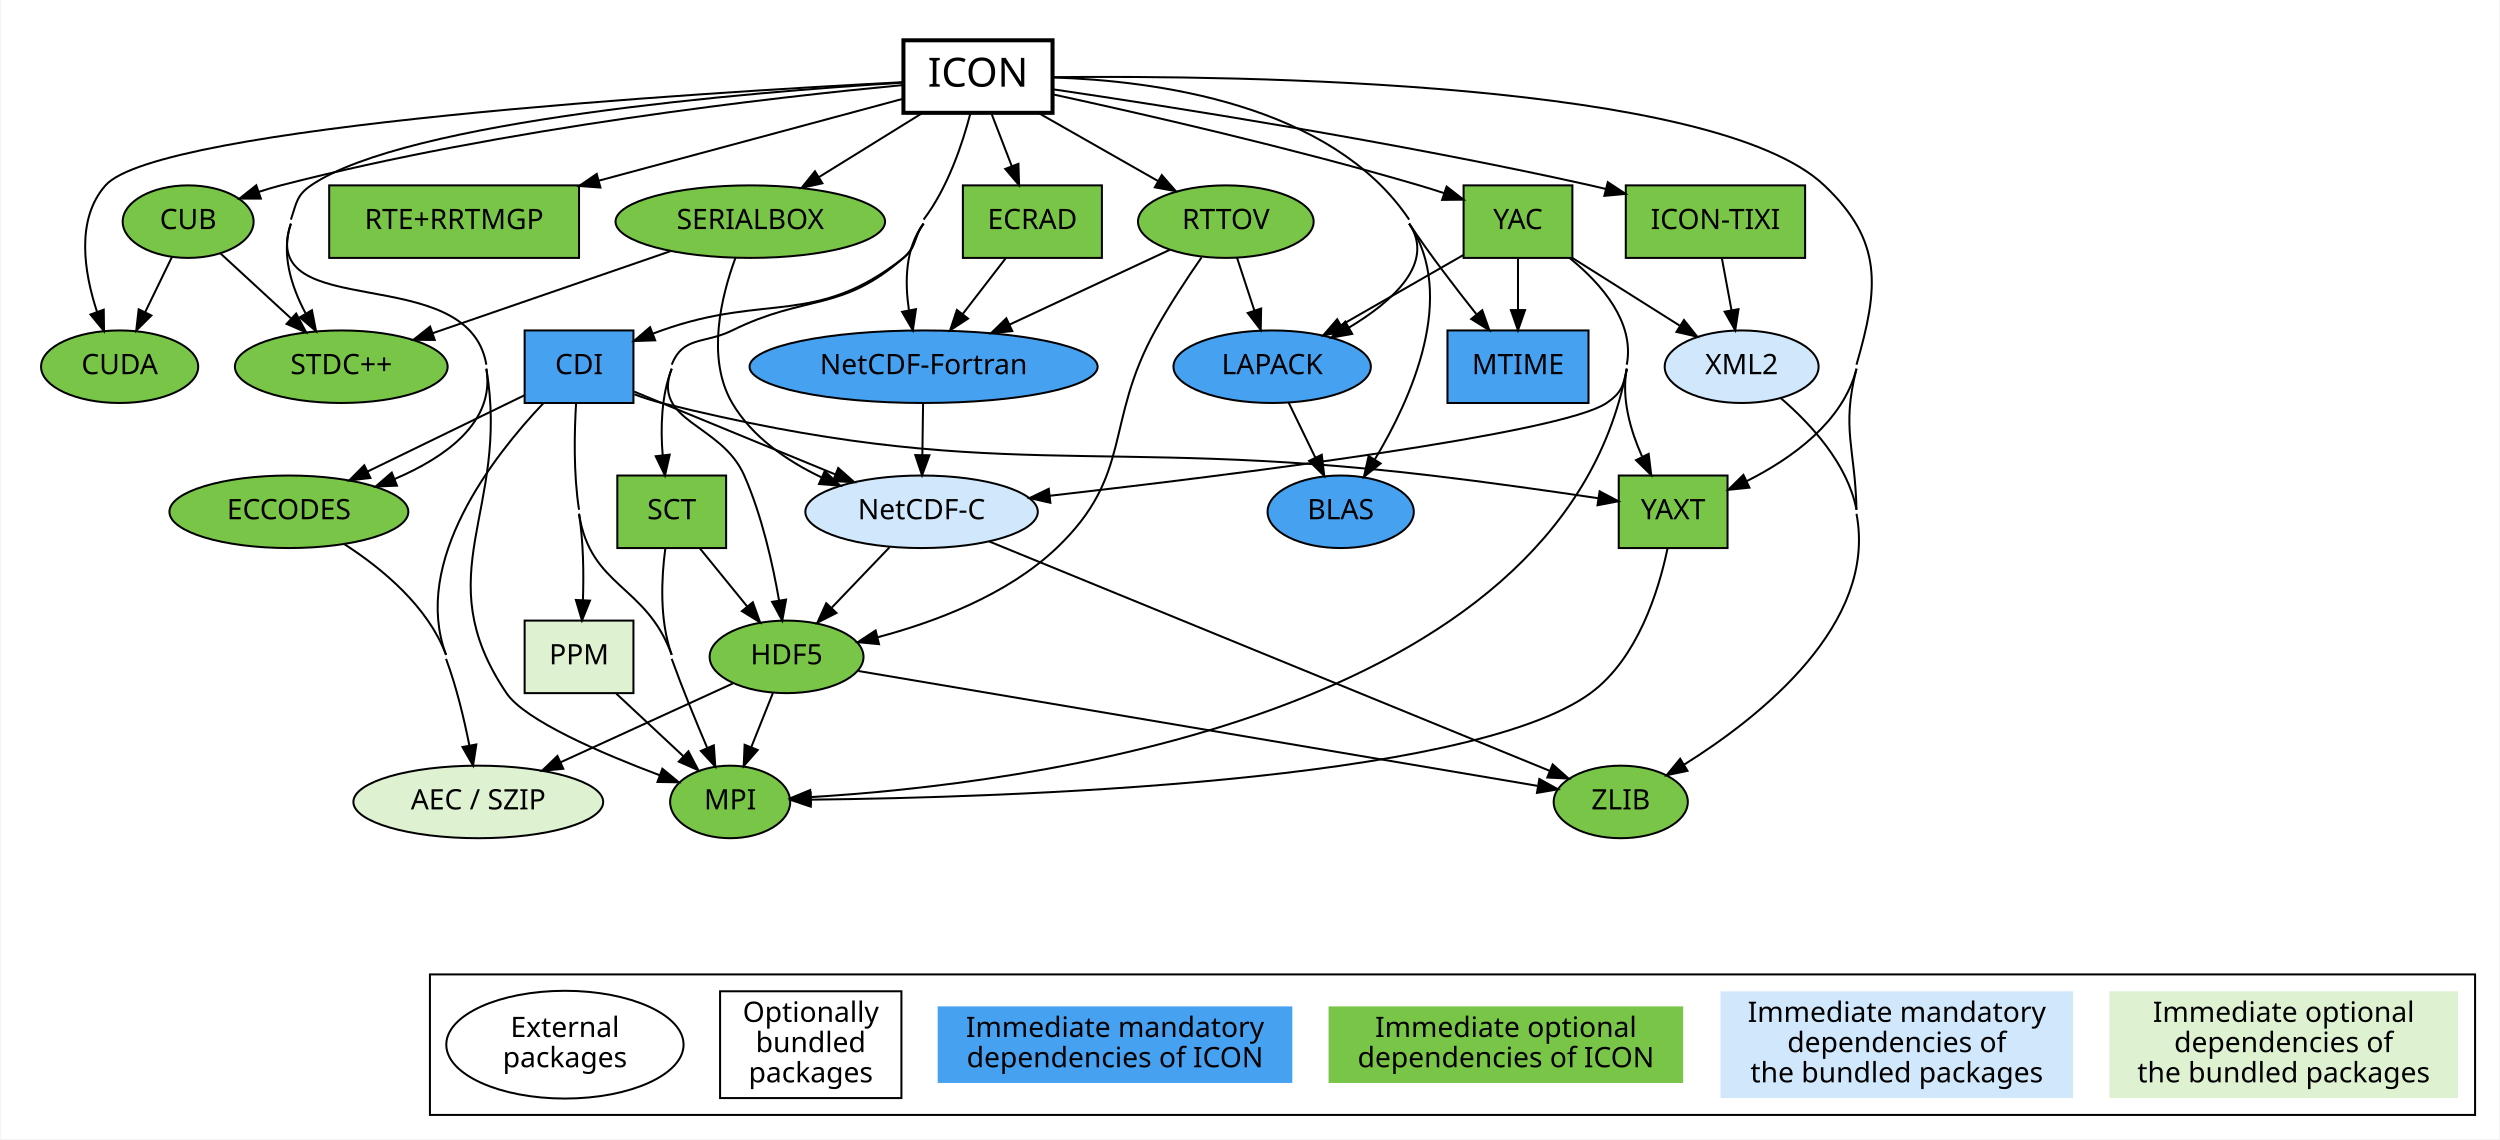
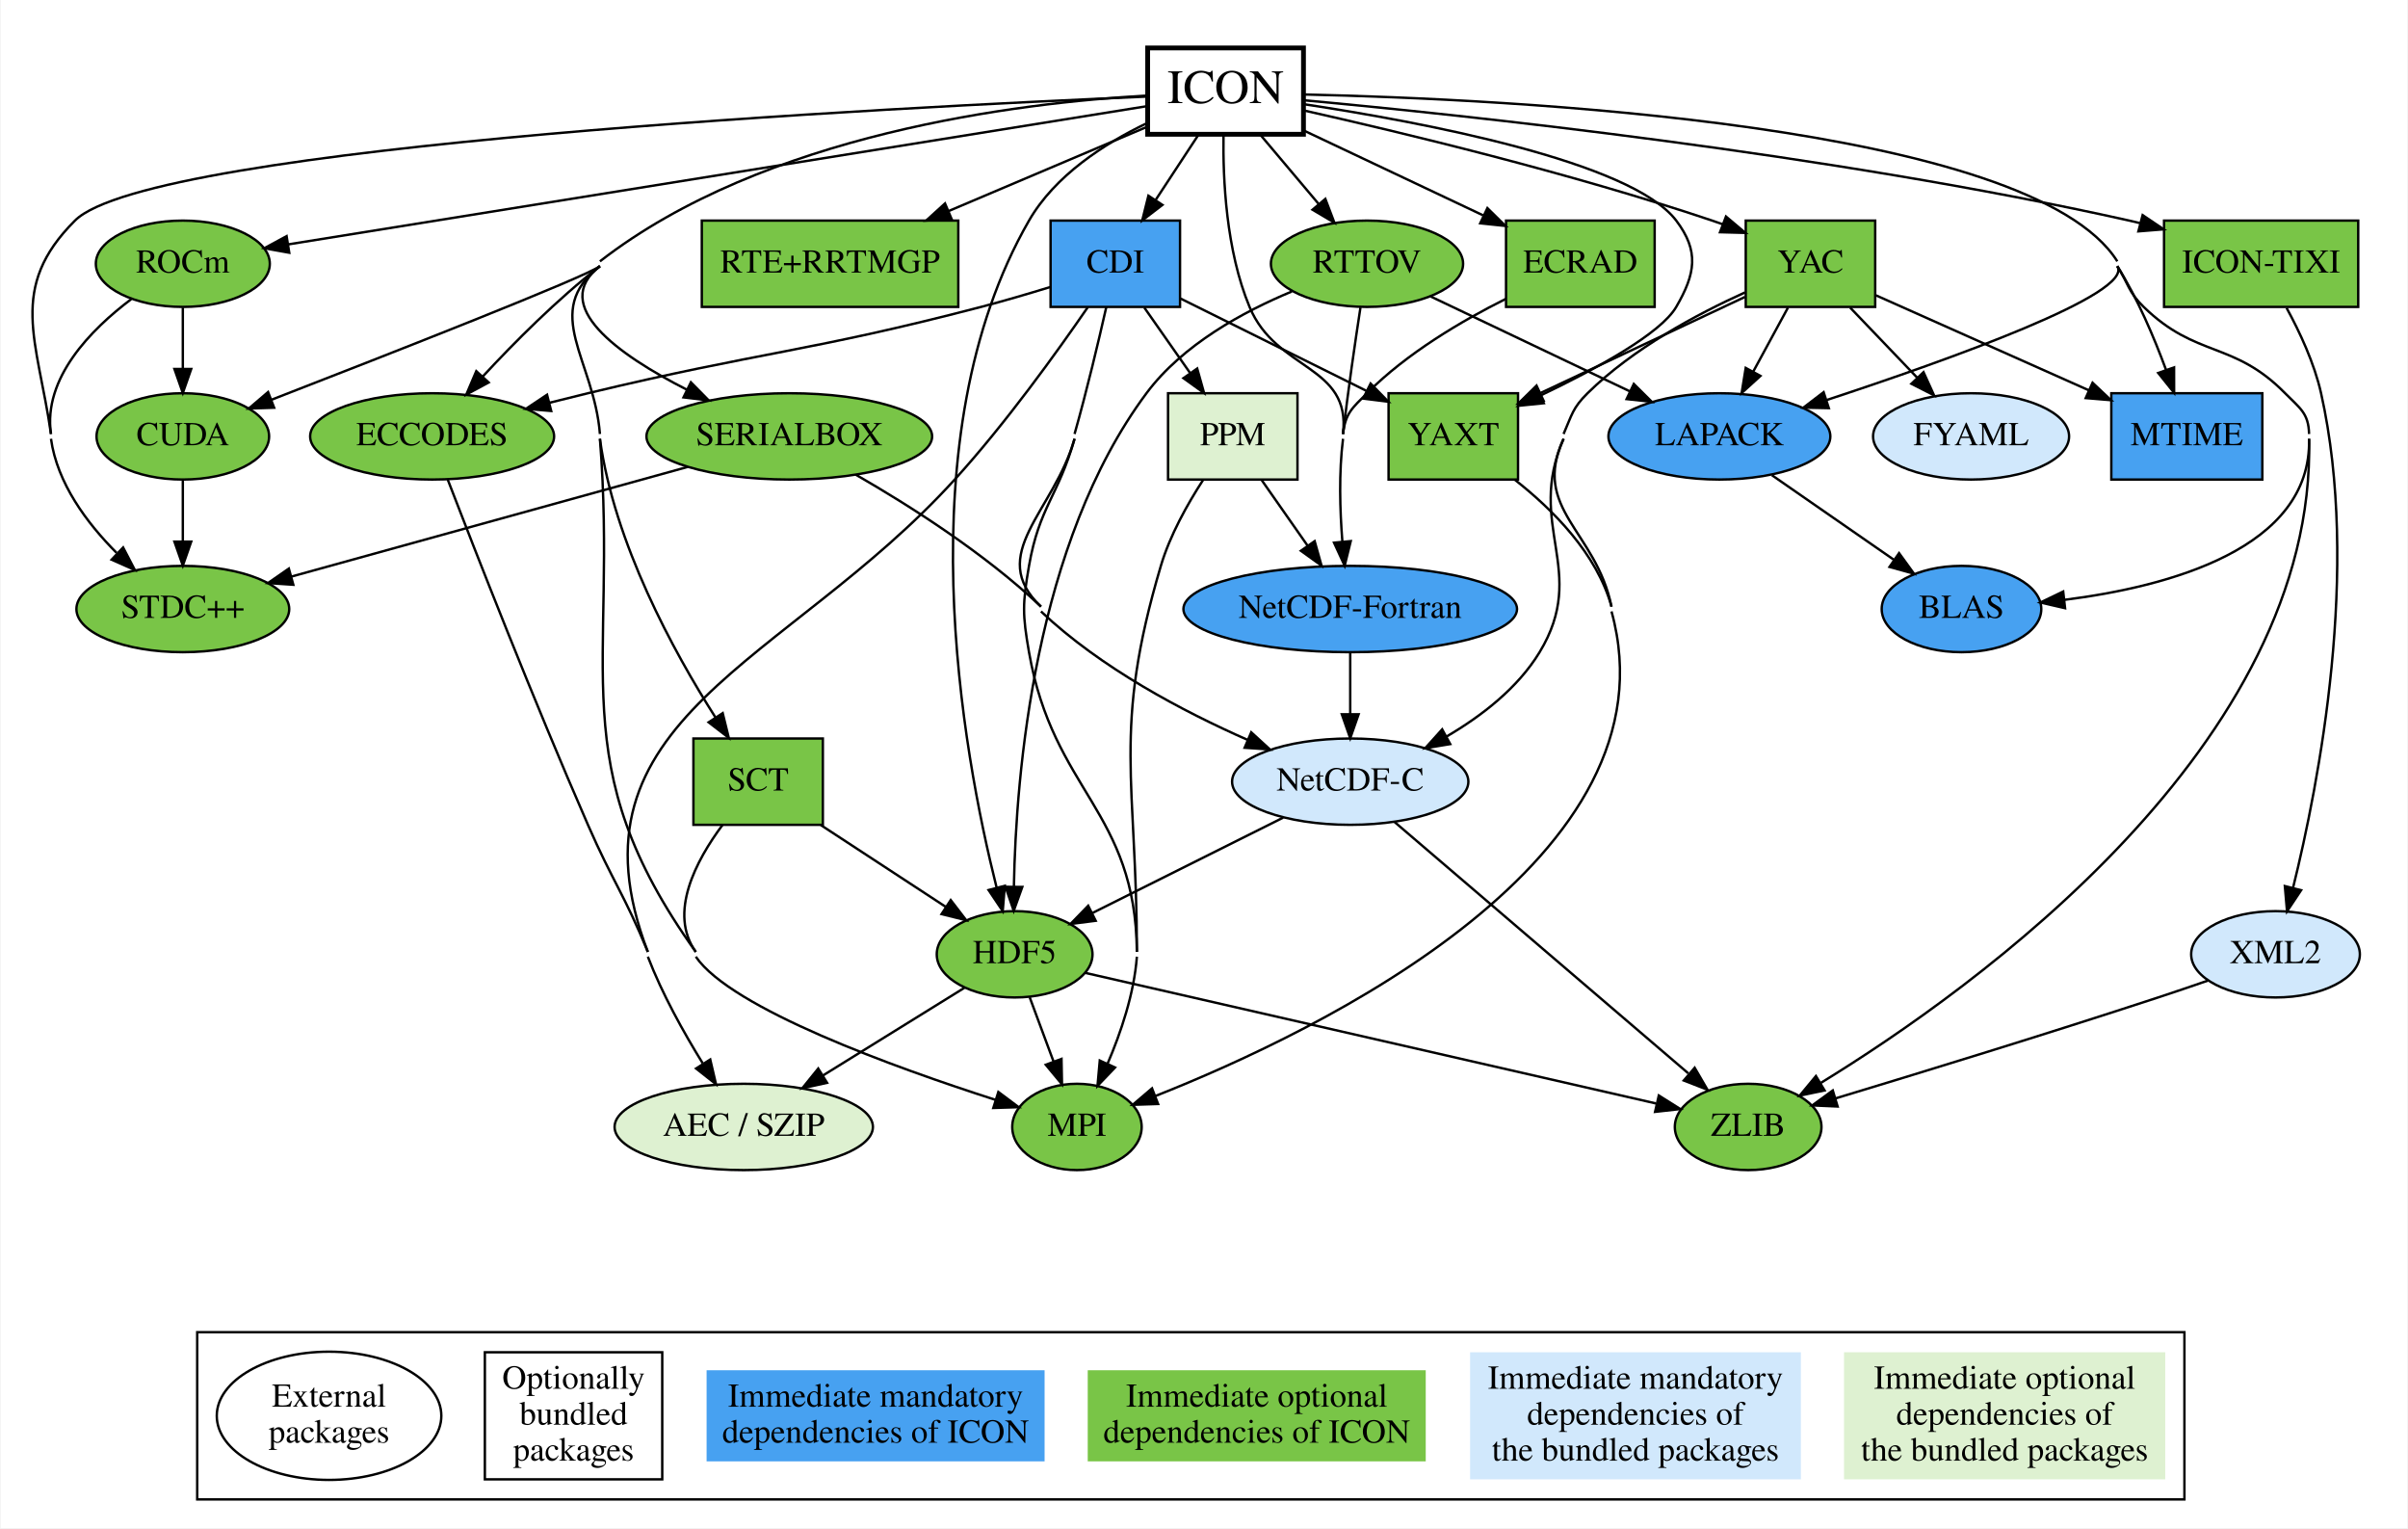
- <svg xmlns="http://www.w3.org/2000/svg" width="1240pt" height="565pt" viewBox="0.00 0.00 1240.00 565.34">
-   <g id="graph0" class="graph" transform="scale(1 1) rotate(0) translate(4 561.34)">
-     <polygon fill="white" stroke="transparent" points="-4,4 -4,-561.34 1236,-561.34 1236,4 -4,4" />
+ <svg xmlns="http://www.w3.org/2000/svg" width="1004pt" height="637pt" viewBox="0.00 0.00 1004.00 637.34">
+   <g id="graph0" class="graph" transform="scale(1 1) rotate(0) translate(4 633.34)">
+     <polygon fill="white" stroke="transparent" points="-4,4 -4,-633.34 1000,-633.34 1000,4 -4,4" />
    <g id="clust1" class="cluster">
</g>
-     <g id="clust20" class="cluster">
-       <polygon fill="none" stroke="black" points="209,-8 209,-77.74 1224,-77.74 1224,-8 209,-8" />
+     <g id="clust21" class="cluster">
+       <polygon fill="none" stroke="black" points="78,-8 78,-77.74 907,-77.74 907,-8 78,-8" />
    </g>
    <g id="node1" class="node">
-       <polygon fill="white" stroke="black" stroke-width="2" points="518,-541.34 444,-541.34 444,-505.34 518,-505.34 518,-541.34" />
-       <text text-anchor="middle" x="481" y="-518.34" font-family="italic" font-size="20.00">ICON</text>
+       <polygon fill="white" stroke="black" stroke-width="2" points="539.5,-613.34 474.5,-613.34 474.5,-577.34 539.5,-577.34 539.5,-613.34" />
+       <text text-anchor="middle" x="507" y="-590.34" font-family="Times,serif" font-size="20.00">ICON</text>
    </g>
    <g id="node2" class="node">
-       <ellipse fill="#79c547" stroke="black" cx="165" cy="-379.34" rx="52.79" ry="18" />
-       <text text-anchor="middle" x="165" y="-375.64" font-family="italic" font-size="14.00">STDC++</text>
+       <ellipse fill="#79c547" stroke="black" cx="72" cy="-379.34" rx="44.39" ry="18" />
+       <text text-anchor="middle" x="72" y="-375.64" font-family="Times,serif" font-size="14.00">STDC++</text>
    </g>
    <g id="edge1" class="edge">
-       <path fill="none" stroke="black" d="M443.9,-520.34C367.83,-515.62 197.35,-501.66 150,-469.34 142.76,-464.4 142.84,-460.63 140,-452.34" />
-       <path fill="none" stroke="black" d="M140,-450.34C134.95,-435.6 140.22,-419.2 147.2,-405.98" />
-       <polygon fill="black" stroke="black" points="150.44,-407.39 152.47,-396.99 144.4,-403.85 150.44,-407.39" />
+       <path fill="none" stroke="black" d="M474.32,-593.06C371.37,-588.7 58.67,-572.95 27,-541.34 -1.17,-513.22 11.3,-491.73 17,-452.34" />
+       <path fill="none" stroke="black" d="M17,-450.34C19.57,-431.83 31.98,-415.19 44.36,-402.78" />
+       <polygon fill="black" stroke="black" points="47.09,-405.02 51.98,-395.63 42.29,-399.92 47.09,-405.02" />
    </g>
    <g id="node3" class="node">
-       <ellipse fill="#79c547" stroke="black" cx="55" cy="-379.34" rx="38.99" ry="18" />
-       <text text-anchor="middle" x="55" y="-375.64" font-family="italic" font-size="14.00">CUDA</text>
+       <ellipse fill="#79c547" stroke="black" cx="72" cy="-451.34" rx="36" ry="18" />
+       <text text-anchor="middle" x="72" y="-447.64" font-family="Times,serif" font-size="14.00">CUDA</text>
    </g>
    <g id="edge2" class="edge">
-       <path fill="none" stroke="black" d="M443.79,-520.56C343.64,-515.39 74.1,-498.83 48,-469.34 33.13,-452.54 37.32,-426.28 43.76,-406.63" />
-       <polygon fill="black" stroke="black" points="47.12,-407.64 47.25,-397.04 40.54,-405.24 47.12,-407.64" />
+       <path fill="none" stroke="black" d="M474.16,-593.48C420.91,-590.48 314.76,-577.69 246,-524.34" />
+       <path fill="none" stroke="black" d="M246,-522.34C240.27,-517.9 158.27,-485.75 108.92,-466.6" />
+       <polygon fill="black" stroke="black" points="110.1,-463.3 99.51,-462.95 107.57,-469.83 110.1,-463.3" />
    </g>
    <g id="node4" class="node">
-       <ellipse fill="#79c547" stroke="black" cx="89" cy="-451.34" rx="32.49" ry="18" />
-       <text text-anchor="middle" x="89" y="-447.64" font-family="italic" font-size="14.00">CUB</text>
+       <ellipse fill="#79c547" stroke="black" cx="72" cy="-523.34" rx="36.29" ry="18" />
+       <text text-anchor="middle" x="72" y="-519.64" font-family="Times,serif" font-size="14.00">ROCm</text>
    </g>
    <g id="edge3" class="edge">
-       <path fill="none" stroke="black" d="M443.89,-519.14C380,-513.08 245.46,-497.9 135,-469.34 131.41,-468.41 127.71,-467.31 124.04,-466.11" />
-       <polygon fill="black" stroke="black" points="125.09,-462.77 114.5,-462.8 122.8,-469.39 125.09,-462.77" />
+       <path fill="none" stroke="black" d="M474.3,-589.08C397.12,-576.66 203.54,-545.51 116.1,-531.44" />
+       <polygon fill="black" stroke="black" points="116.4,-527.94 105.97,-529.81 115.29,-534.85 116.4,-527.94" />
    </g>
    <g id="node5" class="node">
-       <ellipse fill="#79c547" stroke="black" cx="358" cy="-163.34" rx="29.8" ry="18" />
-       <text text-anchor="middle" x="358" y="-159.64" font-family="italic" font-size="14.00">MPI</text>
+       <ellipse fill="#79c547" stroke="black" cx="445" cy="-163.34" rx="27" ry="18" />
+       <text text-anchor="middle" x="445" y="-159.64" font-family="Times,serif" font-size="14.00">MPI</text>
    </g>
    <g id="edge4" class="edge">
-       <path fill="none" stroke="black" d="M237,-378.34C248.94,-307.65 206.89,-276.77 247,-217.34 256.15,-203.78 294.09,-187.47 323.1,-176.56" />
-       <polygon fill="black" stroke="black" points="324.36,-179.82 332.53,-173.08 321.94,-173.26 324.36,-179.82" />
+       <path fill="none" stroke="black" d="M246,-522.34C221.42,-503.27 243.54,-483.35 246,-452.34" />
+       <path fill="none" stroke="black" d="M246,-450.34C253.65,-353.89 229.68,-315.02 286,-236.34" />
+       <path fill="none" stroke="black" d="M286,-234.34C300.83,-212.69 368.99,-188.12 411.11,-174.61" />
+       <polygon fill="black" stroke="black" points="412.21,-177.93 420.7,-171.58 410.11,-171.26 412.21,-177.93" />
    </g>
    <g id="node6" class="node">
-       <ellipse fill="#47a1f1" stroke="black" cx="454" cy="-379.34" rx="86.38" ry="18" />
-       <text text-anchor="middle" x="454" y="-375.64" font-family="italic" font-size="14.00">NetCDF-Fortran</text>
+       <ellipse fill="#79c547" stroke="black" cx="725" cy="-163.34" rx="30.59" ry="18" />
+       <text text-anchor="middle" x="725" y="-159.64" font-family="Times,serif" font-size="14.00">ZLIB</text>
    </g>
    <g id="edge5" class="edge">
-       <path fill="none" stroke="black" d="M454,-450.34C444.92,-438.39 444.6,-421.67 446.71,-407.57" />
-       <polygon fill="black" stroke="black" points="450.21,-407.91 448.68,-397.43 443.33,-406.57 450.21,-407.91" />
+       <path fill="none" stroke="black" d="M959,-450.34C962.13,-322.89 819.39,-220.97 755.37,-181.74" />
+       <polygon fill="black" stroke="black" points="756.89,-178.57 746.52,-176.41 753.28,-184.57 756.89,-178.57" />
    </g>
    <g id="node7" class="node">
-       <polygon fill="#79c547" stroke="black" points="283,-469.34 159,-469.34 159,-433.34 283,-433.34 283,-469.34" />
-       <text text-anchor="middle" x="221" y="-447.64" font-family="italic" font-size="14.00">RTE+RRTMGP</text>
+       <ellipse fill="#79c547" stroke="black" cx="419" cy="-235.34" rx="32.49" ry="18" />
+       <text text-anchor="middle" x="419" y="-231.64" font-family="Times,serif" font-size="14.00">HDF5</text>
    </g>
    <g id="edge6" class="edge">
-       <path fill="none" stroke="black" d="M443.75,-512.31C404.54,-501.75 341.83,-484.87 292.93,-471.71" />
-       <polygon fill="black" stroke="black" points="293.6,-468.26 283.03,-469.04 291.78,-475.02 293.6,-468.26" />
+       <path fill="none" stroke="black" d="M474.12,-581.94C456.33,-573.39 435.83,-560.14 425,-541.34 372.96,-451.03 397.39,-319.3 411.47,-263.23" />
+       <polygon fill="black" stroke="black" points="414.91,-263.92 414.04,-253.36 408.13,-262.15 414.91,-263.92" />
    </g>
    <g id="node8" class="node">
-       <polygon fill="#79c547" stroke="black" points="542.5,-469.34 473.5,-469.34 473.5,-433.34 542.5,-433.34 542.5,-469.34" />
-       <text text-anchor="middle" x="508" y="-447.64" font-family="italic" font-size="14.00">ECRAD</text>
+       <ellipse fill="#47a1f1" stroke="black" cx="559" cy="-379.34" rx="69.59" ry="18" />
+       <text text-anchor="middle" x="559" y="-375.64" font-family="Times,serif" font-size="14.00">NetCDF-Fortran</text>
    </g>
    <g id="edge7" class="edge">
-       <path fill="none" stroke="black" d="M487.67,-505.04C490.71,-497.15 494.38,-487.64 497.76,-478.89" />
-       <polygon fill="black" stroke="black" points="501.07,-480.03 501.4,-469.44 494.54,-477.51 501.07,-480.03" />
+       <path fill="none" stroke="black" d="M506.14,-577.24C505.84,-558.78 507.19,-528.88 517,-505.34 528.25,-478.35 559.35,-481.39 556,-452.34" />
+       <path fill="none" stroke="black" d="M556,-450.34C554.23,-436.29 554.69,-420.55 555.72,-407.55" />
+       <polygon fill="black" stroke="black" points="559.22,-407.66 556.68,-397.38 552.25,-407.01 559.22,-407.66" />
    </g>
    <g id="node9" class="node">
-       <ellipse fill="#79c547" stroke="black" cx="604" cy="-451.34" rx="43.59" ry="18" />
-       <text text-anchor="middle" x="604" y="-447.64" font-family="italic" font-size="14.00">RTTOV</text>
+       <polygon fill="#79c547" stroke="black" points="395.5,-541.34 288.5,-541.34 288.5,-505.34 395.5,-505.34 395.5,-541.34" />
+       <text text-anchor="middle" x="342" y="-519.64" font-family="Times,serif" font-size="14.00">RTE+RRTMGP</text>
    </g>
    <g id="edge8" class="edge">
-       <path fill="none" stroke="black" d="M511.09,-505.22C529.06,-494.99 551.92,-481.98 570.47,-471.42" />
-       <polygon fill="black" stroke="black" points="572.22,-474.45 579.18,-466.46 568.76,-468.37 572.22,-474.45" />
+       <path fill="none" stroke="black" d="M474.4,-580.51C450.71,-570.46 418.22,-556.68 391.36,-545.28" />
+       <polygon fill="black" stroke="black" points="392.69,-542.04 382.12,-541.36 389.96,-548.49 392.69,-542.04" />
    </g>
    <g id="node10" class="node">
-       <polygon fill="#79c547" stroke="black" points="356,-325.34 302,-325.34 302,-289.34 356,-289.34 356,-325.34" />
-       <text text-anchor="middle" x="329" y="-303.64" font-family="italic" font-size="14.00">SCT</text>
+       <polygon fill="#79c547" stroke="black" points="686,-541.34 624,-541.34 624,-505.34 686,-505.34 686,-541.34" />
+       <text text-anchor="middle" x="655" y="-519.64" font-family="Times,serif" font-size="14.00">ECRAD</text>
    </g>
    <g id="edge9" class="edge">
-       <path fill="none" stroke="black" d="M454,-450.34C448.7,-443.36 450.59,-439.12 444,-433.34 413.15,-406.29 395.8,-415.48 359,-397.34 345.25,-390.56 334.53,-394.63 329,-380.34" />
-       <path fill="none" stroke="black" d="M329,-378.34C323.77,-364.84 323.41,-348.74 324.52,-335.39" />
-       <polygon fill="black" stroke="black" points="328,-335.7 325.66,-325.37 321.05,-334.91 328,-335.7" />
+       <path fill="none" stroke="black" d="M539.85,-578.8C561.85,-568.4 590.98,-554.62 614.43,-543.53" />
+       <polygon fill="black" stroke="black" points="616.22,-546.55 623.77,-539.11 613.23,-540.22 616.22,-546.55" />
    </g>
    <g id="node11" class="node">
-       <polygon fill="#79c547" stroke="black" points="853,-325.34 799,-325.34 799,-289.34 853,-289.34 853,-325.34" />
-       <text text-anchor="middle" x="826" y="-303.64" font-family="italic" font-size="14.00">YAXT</text>
+       <ellipse fill="#47a1f1" stroke="black" cx="814" cy="-379.34" rx="33.29" ry="18" />
+       <text text-anchor="middle" x="814" y="-375.64" font-family="Times,serif" font-size="14.00">BLAS</text>
    </g>
    <g id="edge10" class="edge">
-       <path fill="none" stroke="black" d="M518.2,-523.05C610.48,-523.98 846.42,-521.13 901,-469.34 930.15,-441.68 928.18,-418.94 917,-380.34" />
-       <path fill="none" stroke="black" d="M917,-378.34C910.34,-351.96 884.91,-333.81 862.62,-322.61" />
-       <polygon fill="black" stroke="black" points="863.87,-319.33 853.33,-318.24 860.88,-325.66 863.87,-319.33" />
+       <path fill="none" stroke="black" d="M879,-522.34C883.79,-514.72 883.55,-511.62 890,-505.34 912.01,-483.91 927.45,-491.24 949,-469.34 955.15,-463.09 958.78,-461.1 959,-452.34" />
+       <path fill="none" stroke="black" d="M959,-450.34C960.13,-404.42 900.06,-388.61 856.9,-383.17" />
+       <polygon fill="black" stroke="black" points="857.21,-379.69 846.88,-382.06 856.43,-386.64 857.21,-379.69" />
    </g>
    <g id="node12" class="node">
-       <polygon fill="#47a1f1" stroke="black" points="310,-397.34 256,-397.34 256,-361.34 310,-361.34 310,-397.34" />
-       <text text-anchor="middle" x="283" y="-375.64" font-family="italic" font-size="14.00">CDI</text>
+       <ellipse fill="#47a1f1" stroke="black" cx="713" cy="-451.34" rx="46.29" ry="18" />
+       <text text-anchor="middle" x="713" y="-447.64" font-family="Times,serif" font-size="14.00">LAPACK</text>
    </g>
    <g id="edge11" class="edge">
-       <path fill="none" stroke="black" d="M477.26,-505.17C473.34,-490.11 466.05,-468.21 454,-452.34" />
-       <path fill="none" stroke="black" d="M454,-450.34C448.7,-443.36 450.9,-438.75 444,-433.34 400.19,-398.97 376.45,-416.03 324,-397.34 322.59,-396.84 321.17,-396.32 319.73,-395.78" />
-       <polygon fill="black" stroke="black" points="320.79,-392.43 310.2,-392.07 318.25,-398.96 320.79,-392.43" />
+       <path fill="none" stroke="black" d="M539.6,-593.94C623.53,-592.08 842.96,-581.73 879,-524.34" />
+       <path fill="none" stroke="black" d="M879,-522.34C886.13,-510.99 809.25,-483.44 757.69,-466.49" />
+       <polygon fill="black" stroke="black" points="758.66,-463.12 748.07,-463.35 756.49,-469.78 758.66,-463.12" />
    </g>
    <g id="node13" class="node">
-       <ellipse fill="#79c547" stroke="black" cx="368" cy="-451.34" rx="66.89" ry="18" />
-       <text text-anchor="middle" x="368" y="-447.64" font-family="italic" font-size="14.00">SERIALBOX</text>
+       <ellipse fill="#79c547" stroke="black" cx="566" cy="-523.34" rx="40.09" ry="18" />
+       <text text-anchor="middle" x="566" y="-519.64" font-family="Times,serif" font-size="14.00">RTTOV</text>
    </g>
    <g id="edge12" class="edge">
-       <path fill="none" stroke="black" d="M453.36,-505.22C437.92,-495.65 418.56,-483.66 402.18,-473.51" />
-       <polygon fill="black" stroke="black" points="403.77,-470.38 393.43,-468.09 400.08,-476.33 403.77,-470.38" />
+       <path fill="none" stroke="black" d="M521.58,-577.04C528.87,-568.39 537.8,-557.8 545.74,-548.38" />
+       <polygon fill="black" stroke="black" points="548.62,-550.39 552.39,-540.48 543.27,-545.88 548.62,-550.39" />
    </g>
    <g id="node14" class="node">
-       <polygon fill="#47a1f1" stroke="black" points="784,-397.34 714,-397.34 714,-361.34 784,-361.34 784,-397.34" />
-       <text text-anchor="middle" x="749" y="-375.64" font-family="italic" font-size="14.00">MTIME</text>
+       <polygon fill="#79c547" stroke="black" points="339,-325.34 285,-325.34 285,-289.34 339,-289.34 339,-325.34" />
+       <text text-anchor="middle" x="312" y="-303.64" font-family="Times,serif" font-size="14.00">SCT</text>
    </g>
    <g id="edge13" class="edge">
-       <path fill="none" stroke="black" d="M695,-450.34C705.31,-434.97 717.89,-418.55 728.31,-405.47" />
-       <polygon fill="black" stroke="black" points="731.26,-407.4 734.8,-397.41 725.8,-403.01 731.26,-407.4" />
+       <path fill="none" stroke="black" d="M246,-450.34C251.94,-406.78 276.71,-361.59 294.15,-334.21" />
+       <polygon fill="black" stroke="black" points="297.22,-335.92 299.75,-325.63 291.35,-332.1 297.22,-335.92" />
    </g>
    <g id="node15" class="node">
-       <ellipse fill="#47a1f1" stroke="black" cx="661" cy="-307.34" rx="36.29" ry="18" />
-       <text text-anchor="middle" x="661" y="-303.64" font-family="italic" font-size="14.00">BLAS</text>
+       <polygon fill="#79c547" stroke="black" points="629,-469.34 575,-469.34 575,-433.34 629,-433.34 629,-469.34" />
+       <text text-anchor="middle" x="602" y="-447.64" font-family="Times,serif" font-size="14.00">YAXT</text>
    </g>
    <g id="edge14" class="edge">
-       <path fill="none" stroke="black" d="M695,-450.34C719.06,-414.47 696.03,-363.45 677.94,-333.33" />
-       <polygon fill="black" stroke="black" points="680.81,-331.32 672.54,-324.7 674.87,-335.03 680.81,-331.32" />
+       <path fill="none" stroke="black" d="M539.57,-589.9C588.25,-582.53 676.27,-566.08 695,-541.34 704.66,-528.58 703.04,-519.17 695,-505.34 688.52,-494.18 661.7,-479.54 638.52,-468.47" />
+       <polygon fill="black" stroke="black" points="639.75,-465.18 629.21,-464.11 636.79,-471.52 639.75,-465.18" />
    </g>
    <g id="node16" class="node">
-       <ellipse fill="#47a1f1" stroke="black" cx="627" cy="-379.34" rx="48.99" ry="18" />
-       <text text-anchor="middle" x="627" y="-375.64" font-family="italic" font-size="14.00">LAPACK</text>
+       <ellipse fill="#79c547" stroke="black" cx="176" cy="-451.34" rx="50.89" ry="18" />
+       <text text-anchor="middle" x="176" y="-447.64" font-family="Times,serif" font-size="14.00">ECCODES</text>
    </g>
    <g id="edge15" class="edge">
-       <path fill="none" stroke="black" d="M518.12,-522.89C568.42,-521.33 656.35,-509.97 695,-452.34" />
-       <path fill="none" stroke="black" d="M695,-450.34C708.08,-430.84 687.06,-411.93 665.04,-398.7" />
-       <polygon fill="black" stroke="black" points="666.72,-395.63 656.29,-393.74 663.26,-401.71 666.72,-395.63" />
+       <path fill="none" stroke="black" d="M246,-522.34C228.24,-508.56 210.36,-490.59 197.11,-476.31" />
+       <polygon fill="black" stroke="black" points="199.59,-473.83 190.26,-468.8 194.42,-478.55 199.59,-473.83" />
    </g>
    <g id="node17" class="node">
-       <polygon fill="#79c547" stroke="black" points="776,-469.34 722,-469.34 722,-433.34 776,-433.34 776,-469.34" />
-       <text text-anchor="middle" x="749" y="-447.64" font-family="italic" font-size="14.00">YAC</text>
+       <polygon fill="#47a1f1" stroke="black" points="488,-541.34 434,-541.34 434,-505.34 488,-505.34 488,-541.34" />
+       <text text-anchor="middle" x="461" y="-519.64" font-family="Times,serif" font-size="14.00">CDI</text>
    </g>
    <g id="edge16" class="edge">
-       <path fill="none" stroke="black" d="M518.1,-514.51C561.89,-505 636.76,-487.92 700,-469.34 704.03,-468.16 708.23,-466.84 712.38,-465.47" />
-       <polygon fill="black" stroke="black" points="713.58,-468.76 721.94,-462.25 711.34,-462.13 713.58,-468.76" />
+       <path fill="none" stroke="black" d="M495.63,-577.04C490.28,-568.9 483.8,-559.03 477.89,-550.04" />
+       <polygon fill="black" stroke="black" points="480.66,-547.88 472.24,-541.44 474.81,-551.72 480.66,-547.88" />
    </g>
    <g id="node18" class="node">
-       <polygon fill="#79c547" stroke="black" points="891.5,-469.34 802.5,-469.34 802.5,-433.34 891.5,-433.34 891.5,-469.34" />
-       <text text-anchor="middle" x="847" y="-447.64" font-family="italic" font-size="14.00">ICON-TIXI</text>
+       <ellipse fill="#79c547" stroke="black" cx="325" cy="-451.34" rx="59.59" ry="18" />
+       <text text-anchor="middle" x="325" y="-447.64" font-family="Times,serif" font-size="14.00">SERIALBOX</text>
    </g>
    <g id="edge17" class="edge">
-       <path fill="none" stroke="black" d="M518.19,-517.02C575.72,-508.53 689.59,-490.69 785,-469.34 787.48,-468.79 790.01,-468.2 792.55,-467.58" />
-       <polygon fill="black" stroke="black" points="793.58,-470.93 802.42,-465.11 791.87,-464.14 793.58,-470.93" />
+       <path fill="none" stroke="black" d="M246,-522.34C224.84,-505.92 253.6,-485.43 282.17,-470.87" />
+       <polygon fill="black" stroke="black" points="283.94,-473.9 291.38,-466.36 280.86,-467.61 283.94,-473.9" />
    </g>
    <g id="node19" class="node">
-       <ellipse fill="#79c547" stroke="black" cx="139" cy="-307.34" rx="59.29" ry="18" />
-       <text text-anchor="middle" x="139" y="-303.64" font-family="italic" font-size="14.00">ECCODES</text>
+       <polygon fill="#47a1f1" stroke="black" points="939.5,-469.34 876.5,-469.34 876.5,-433.34 939.5,-433.34 939.5,-469.34" />
+       <text text-anchor="middle" x="908" y="-447.64" font-family="Times,serif" font-size="14.00">MTIME</text>
    </g>
    <g id="edge18" class="edge">
-       <path fill="none" stroke="black" d="M140,-450.34C122.78,-400.04 228.14,-432.76 237,-380.34" />
-       <path fill="none" stroke="black" d="M237,-378.34C241.45,-351.99 217.03,-334.5 191.46,-323.6" />
-       <polygon fill="black" stroke="black" points="192.63,-320.3 182.04,-319.87 190.05,-326.81 192.63,-320.3" />
+       <path fill="none" stroke="black" d="M879,-522.34C887.42,-508.94 894.33,-492.67 899.29,-479.19" />
+       <polygon fill="black" stroke="black" points="902.68,-480.11 902.7,-469.52 896.07,-477.79 902.68,-480.11" />
    </g>
    <g id="node20" class="node">
-       <ellipse fill="#79c547" stroke="black" cx="386" cy="-235.34" rx="38.19" ry="18" />
-       <text text-anchor="middle" x="386" y="-231.64" font-family="italic" font-size="14.00">HDF5</text>
+       <polygon fill="#79c547" stroke="black" points="778,-541.34 724,-541.34 724,-505.34 778,-505.34 778,-541.34" />
+       <text text-anchor="middle" x="751" y="-519.64" font-family="Times,serif" font-size="14.00">YAC</text>
    </g>
    <g id="edge19" class="edge">
-       <path fill="none" stroke="black" d="M329,-378.34C318.72,-351.79 353.54,-351.41 365,-325.34 373.76,-305.42 379.16,-281.31 382.29,-263.21" />
-       <polygon fill="black" stroke="black" points="385.74,-263.76 383.87,-253.33 378.83,-262.65 385.74,-263.76" />
+       <path fill="none" stroke="black" d="M539.75,-587.25C580.22,-578.16 650.96,-561.18 710,-541.34 711.42,-540.86 712.85,-540.36 714.3,-539.84" />
+       <polygon fill="black" stroke="black" points="715.75,-543.04 723.85,-536.21 713.26,-536.49 715.75,-543.04" />
    </g>
    <g id="node21" class="node">
-       <ellipse fill="#79c547" stroke="black" cx="800" cy="-163.34" rx="33.29" ry="18" />
-       <text text-anchor="middle" x="800" y="-159.64" font-family="italic" font-size="14.00">ZLIB</text>
+       <polygon fill="#79c547" stroke="black" points="979.5,-541.34 898.5,-541.34 898.5,-505.34 979.5,-505.34 979.5,-541.34" />
+       <text text-anchor="middle" x="939" y="-519.64" font-family="Times,serif" font-size="14.00">ICON-TIXI</text>
    </g>
    <g id="edge20" class="edge">
-       <path fill="none" stroke="black" d="M917,-378.34C909.39,-348.17 916.34,-339.44 917,-308.34" />
+       <path fill="none" stroke="black" d="M539.59,-591.53C605.31,-585.48 758.21,-569.43 884,-541.34 885.46,-541.01 886.94,-540.67 888.43,-540.3" />
+       <polygon fill="black" stroke="black" points="889.56,-543.63 898.35,-537.7 887.79,-536.85 889.56,-543.63" />
    </g>
    <g id="edge21" class="edge">
-       <path fill="none" stroke="black" d="M105.12,-435.49C115.24,-426.17 128.51,-413.95 139.99,-403.38" />
-       <polygon fill="black" stroke="black" points="142.6,-405.73 147.58,-396.38 137.86,-400.58 142.6,-405.73" />
+       <path fill="none" stroke="black" d="M72,-433.04C72,-425.32 72,-416.05 72,-407.45" />
+       <polygon fill="black" stroke="black" points="75.5,-407.44 72,-397.44 68.5,-407.44 75.5,-407.44" />
    </g>
    <g id="edge22" class="edge">
-       <path fill="none" stroke="black" d="M80.94,-433.75C76.98,-425.59 72.11,-415.56 67.66,-406.41" />
-       <polygon fill="black" stroke="black" points="70.75,-404.76 63.24,-397.3 64.46,-407.82 70.75,-404.76" />
+       <path fill="none" stroke="black" d="M50.48,-508.58C33.66,-495.91 13.63,-475.59 17,-452.34" />
+     </g>
+     <g id="edge23" class="edge">
+       <path fill="none" stroke="black" d="M72,-505.04C72,-497.32 72,-488.05 72,-479.45" />
+       <polygon fill="black" stroke="black" points="75.5,-479.44 72,-469.44 68.5,-479.44 75.5,-479.44" />
+     </g>
+     <g id="edge24" class="edge">
+       <path fill="none" stroke="black" d="M425.29,-217.4C428.26,-209.4 431.88,-199.67 435.19,-190.74" />
+       <polygon fill="black" stroke="black" points="438.56,-191.72 438.76,-181.13 432,-189.28 438.56,-191.72" />
+     </g>
+     <g id="edge25" class="edge">
+       <path fill="none" stroke="black" d="M448.62,-227.56C504.34,-214.82 624.71,-187.28 686.58,-173.13" />
+       <polygon fill="black" stroke="black" points="687.73,-176.46 696.7,-170.81 686.17,-169.63 687.73,-176.46" />
    </g>
    <g id="node22" class="node">
-       <ellipse fill="#d1e8fc" stroke="black" cx="453" cy="-307.34" rx="57.69" ry="18" />
-       <text text-anchor="middle" x="453" y="-303.64" font-family="italic" font-size="14.00">NetCDF-C</text>
-     </g>
-     <g id="edge23" class="edge">
-       <path fill="none" stroke="black" d="M453.75,-361.04C453.64,-353.32 453.51,-344.05 453.39,-335.45" />
-       <polygon fill="black" stroke="black" points="456.89,-335.39 453.24,-325.44 449.89,-335.49 456.89,-335.39" />
-     </g>
-     <g id="edge24" class="edge">
-       <path fill="none" stroke="black" d="M494.65,-433.04C488.24,-424.73 480.44,-414.62 473.39,-405.48" />
-       <polygon fill="black" stroke="black" points="476.07,-403.22 467.19,-397.44 470.53,-407.5 476.07,-403.22" />
-     </g>
-     <g id="edge25" class="edge">
-       <path fill="none" stroke="black" d="M576.14,-437.34C553.8,-426.91 522.09,-412.11 496.57,-400.21" />
-       <polygon fill="black" stroke="black" points="498.02,-397.02 487.48,-395.97 495.06,-403.37 498.02,-397.02" />
+       <ellipse fill="#def1d1" stroke="black" cx="306" cy="-163.34" rx="53.89" ry="18" />
+       <text text-anchor="middle" x="306" y="-159.64" font-family="Times,serif" font-size="14.00">AEC / SZIP</text>
    </g>
    <g id="edge26" class="edge">
-       <path fill="none" stroke="black" d="M609.57,-433.4C612.16,-425.52 615.3,-415.96 618.2,-407.13" />
-       <polygon fill="black" stroke="black" points="621.53,-408.21 621.32,-397.62 614.88,-406.02 621.53,-408.21" />
+       <path fill="none" stroke="black" d="M398.01,-221.34C381.48,-211.1 358.13,-196.63 339.09,-184.84" />
+       <polygon fill="black" stroke="black" points="340.76,-181.75 330.41,-179.46 337.07,-187.7 340.76,-181.75" />
+     </g>
+     <g id="node23" class="node">
+       <ellipse fill="#d1e8fc" stroke="black" cx="559" cy="-307.34" rx="49.29" ry="18" />
+       <text text-anchor="middle" x="559" y="-303.64" font-family="Times,serif" font-size="14.00">NetCDF-C</text>
    </g>
    <g id="edge27" class="edge">
-       <path fill="none" stroke="black" d="M591.95,-433.58C584.85,-423.36 575.93,-409.89 569,-397.34 543.51,-351.2 558.18,-325.68 520,-289.34 495.52,-266.04 459.57,-252.57 431.07,-245.05" />
-       <polygon fill="black" stroke="black" points="431.88,-241.64 421.33,-242.63 430.19,-248.44 431.88,-241.64" />
+       <path fill="none" stroke="black" d="M559,-361.04C559,-353.32 559,-344.05 559,-335.45" />
+       <polygon fill="black" stroke="black" points="562.5,-335.44 559,-325.44 555.5,-335.44 562.5,-335.44" />
    </g>
    <g id="edge28" class="edge">
-       <path fill="none" stroke="black" d="M325.82,-289.09C323.88,-274.57 322.82,-253.49 329,-236.34" />
+       <path fill="none" stroke="black" d="M623.95,-508.72C605.53,-499.53 582.61,-486.04 566,-469.34 559.82,-463.13 557,-461.05 556,-452.34" />
    </g>
    <g id="edge29" class="edge">
-       <path fill="none" stroke="black" d="M343.09,-289.04C350.13,-280.39 358.76,-269.8 366.43,-260.38" />
-       <polygon fill="black" stroke="black" points="369.25,-262.45 372.85,-252.48 363.83,-258.03 369.25,-262.45" />
+       <path fill="none" stroke="black" d="M734.92,-435.15C749.8,-424.84 769.62,-411.1 785.69,-399.96" />
+       <polygon fill="black" stroke="black" points="787.96,-402.65 794.18,-394.08 783.97,-396.9 787.96,-402.65" />
    </g>
    <g id="edge30" class="edge">
-       <path fill="none" stroke="black" d="M823.21,-289.1C818.89,-268.45 808.48,-234.51 785,-217.34 723.96,-172.71 492.42,-165.52 398.23,-164.47" />
-       <polygon fill="black" stroke="black" points="398,-160.97 387.96,-164.37 397.93,-167.97 398,-160.97" />
+       <path fill="none" stroke="black" d="M534.62,-511.76C514.37,-503.35 489.08,-489.6 474,-469.34 427.35,-406.69 419.55,-310.45 418.7,-263.71" />
+       <polygon fill="black" stroke="black" points="422.2,-263.43 418.62,-253.46 415.2,-263.49 422.2,-263.43" />
    </g>
    <g id="edge31" class="edge">
-       <path fill="none" stroke="black" d="M283,-306.34C288.73,-269.56 316.37,-271.36 329,-236.34" />
-       <path fill="none" stroke="black" d="M329,-234.34C334.33,-219.55 341.01,-203.31 346.61,-190.2" />
-       <polygon fill="black" stroke="black" points="349.89,-191.43 350.64,-180.86 343.47,-188.65 349.89,-191.43" />
+       <path fill="none" stroke="black" d="M563.27,-505.11C561.1,-490.97 558.08,-470.39 556,-452.34" />
    </g>
    <g id="edge32" class="edge">
-       <path fill="none" stroke="black" d="M310.41,-365.66C314.88,-363.98 319.51,-362.45 324,-361.34 489.5,-320.22 536.64,-345.31 706,-325.34 733.85,-322.06 765.23,-317.58 788.91,-314.05" />
-       <polygon fill="black" stroke="black" points="789.51,-317.5 798.88,-312.55 788.47,-310.58 789.51,-317.5" />
+       <path fill="none" stroke="black" d="M592.62,-509.66C615.83,-498.61 649.75,-482.46 675.67,-470.12" />
+       <polygon fill="black" stroke="black" points="677.3,-473.22 684.82,-465.76 674.29,-466.9 677.3,-473.22" />
    </g>
    <g id="edge33" class="edge">
-       <path fill="none" stroke="black" d="M255.91,-365.17C233.95,-354.5 202.71,-339.31 178.04,-327.32" />
-       <polygon fill="black" stroke="black" points="179.47,-324.12 168.95,-322.9 176.41,-330.42 179.47,-324.12" />
+       <path fill="none" stroke="black" d="M297.15,-289.3C286,-274.32 274.45,-252.47 286,-236.34" />
    </g>
    <g id="edge34" class="edge">
-       <path fill="none" stroke="black" d="M310.34,-366.99C314.9,-365.1 319.58,-363.16 324,-361.34 352.78,-349.46 385.19,-336.15 410.32,-325.83" />
-       <polygon fill="black" stroke="black" points="411.65,-329.07 419.58,-322.04 409,-322.59 411.65,-329.07" />
-     </g>
-     <g id="node23" class="node">
-       <polygon fill="#def1d1" stroke="black" points="310,-253.34 256,-253.34 256,-217.34 310,-217.34 310,-253.34" />
-       <text text-anchor="middle" x="283" y="-231.64" font-family="italic" font-size="14.00">PPM</text>
+       <path fill="none" stroke="black" d="M338.18,-289.22C353.94,-278.9 374.03,-265.76 390.24,-255.15" />
+       <polygon fill="black" stroke="black" points="392.34,-257.96 398.79,-249.56 388.51,-252.11 392.34,-257.96" />
    </g>
    <g id="edge35" class="edge">
-       <path fill="none" stroke="black" d="M281.54,-361.25C280.67,-347.01 280.21,-326.23 283,-308.34" />
-       <path fill="none" stroke="black" d="M283,-306.34C285.18,-292.36 285.38,-276.62 284.94,-263.61" />
-       <polygon fill="black" stroke="black" points="288.43,-263.25 284.46,-253.43 281.44,-263.58 288.43,-263.25" />
+       <path fill="none" stroke="black" d="M627.58,-433.32C643.44,-420.9 661.91,-402.4 668,-380.34" />
+       <path fill="none" stroke="black" d="M668,-378.34C696.36,-275.55 546.31,-203.39 477.75,-176.25" />
+       <polygon fill="black" stroke="black" points="478.85,-172.92 468.26,-172.57 476.32,-179.44 478.85,-172.92" />
+     </g>
+     <g id="edge36" class="edge">
+       <path fill="none" stroke="black" d="M182.52,-433.29C193.88,-403.75 218.29,-341.26 241,-289.34 251.43,-265.48 256.12,-260.44 266,-236.34" />
+       <path fill="none" stroke="black" d="M266,-234.34C271.93,-218.88 280.92,-202.76 288.87,-189.9" />
+       <polygon fill="black" stroke="black" points="292.02,-191.47 294.43,-181.16 286.11,-187.72 292.02,-191.47" />
+     </g>
+     <g id="edge37" class="edge">
+       <path fill="none" stroke="black" d="M457.24,-505.27C454.02,-491.04 449.09,-470.26 444,-452.34" />
+       <path fill="none" stroke="black" d="M444,-450.34C437.16,-426.27 429.29,-421.99 425,-397.34 422.26,-381.58 422.25,-377.1 425,-361.34 435.15,-303.17 469.45,-295.38 470,-236.34" />
+       <path fill="none" stroke="black" d="M470,-234.34C468.85,-218.96 463.33,-202.68 457.76,-189.69" />
+       <polygon fill="black" stroke="black" points="460.89,-188.13 453.57,-180.48 454.52,-191.03 460.89,-188.13" />
+     </g>
+     <g id="edge38" class="edge">
+       <path fill="none" stroke="black" d="M488.19,-508.84C510.23,-497.9 541.49,-482.38 565.68,-470.37" />
+       <polygon fill="black" stroke="black" points="567.5,-473.38 574.9,-465.8 564.38,-467.11 567.5,-473.38" />
+     </g>
+     <g id="edge39" class="edge">
+       <path fill="none" stroke="black" d="M433.78,-513.61C424.67,-510.81 414.44,-507.8 405,-505.34 332.8,-486.49 313.56,-486.78 241,-469.34 235.75,-468.08 230.28,-466.72 224.84,-465.34" />
+       <polygon fill="black" stroke="black" points="225.68,-461.94 215.12,-462.84 223.94,-468.72 225.68,-461.94" />
+     </g>
+     <g id="edge40" class="edge">
+       <path fill="none" stroke="black" d="M449.52,-505.21C436.83,-486.74 415.33,-456.82 394,-433.34 323.79,-356.05 228.61,-333.83 266,-236.34" />
+     </g>
+     <g id="edge41" class="edge">
+       <path fill="none" stroke="black" d="M444,-450.34C435.33,-419.82 406.96,-402.15 430,-380.34" />
    </g>
    <g id="node24" class="node">
-       <ellipse fill="#def1d1" stroke="black" cx="233" cy="-163.34" rx="61.99" ry="18" />
-       <text text-anchor="middle" x="233" y="-159.64" font-family="italic" font-size="14.00">AEC / SZIP</text>
-     </g>
-     <g id="edge36" class="edge">
-       <path fill="none" stroke="black" d="M265.3,-361.22C240.35,-334.91 199.68,-282.69 217,-236.34" />
-     </g>
-     <g id="edge38" class="edge">
-       <path fill="none" stroke="black" d="M328.38,-436.68C294.52,-425 245.81,-408.21 210.4,-395.99" />
-       <polygon fill="black" stroke="black" points="211.38,-392.63 200.78,-392.68 209.09,-399.25 211.38,-392.63" />
-     </g>
-     <g id="edge39" class="edge">
-       <path fill="none" stroke="black" d="M360.62,-433.33C353.64,-414.41 346,-383.6 359,-361.34 368.81,-344.55 386.11,-332.66 403.22,-324.46" />
-       <polygon fill="black" stroke="black" points="404.94,-327.53 412.66,-320.28 402.1,-321.13 404.94,-327.53" />
-     </g>
-     <g id="edge40" class="edge">
-       <path fill="none" stroke="black" d="M635.23,-361.4C639.2,-353.23 644.04,-343.25 648.46,-334.16" />
-       <polygon fill="black" stroke="black" points="651.62,-335.65 652.85,-325.13 645.33,-332.6 651.62,-335.65" />
-     </g>
-     <g id="edge41" class="edge">
-       <path fill="none" stroke="black" d="M803,-378.34C770.07,-204.48 500.94,-171.86 397.92,-165.75" />
-       <polygon fill="black" stroke="black" points="398.08,-162.25 387.91,-165.21 397.7,-169.24 398.08,-162.25" />
+       <polygon fill="#def1d1" stroke="black" points="537,-469.34 483,-469.34 483,-433.34 537,-433.34 537,-469.34" />
+       <text text-anchor="middle" x="510" y="-447.64" font-family="Times,serif" font-size="14.00">PPM</text>
    </g>
    <g id="edge42" class="edge">
-       <path fill="none" stroke="black" d="M803,-378.34C800.21,-363.62 804.79,-347.71 810.58,-334.79" />
-       <polygon fill="black" stroke="black" points="813.85,-336.07 815.14,-325.56 807.57,-332.97 813.85,-336.07" />
+       <path fill="none" stroke="black" d="M473.11,-505.04C478.87,-496.81 485.86,-486.82 492.21,-477.76" />
+       <polygon fill="black" stroke="black" points="495.16,-479.64 498.03,-469.44 489.42,-475.63 495.16,-479.64" />
    </g>
    <g id="edge43" class="edge">
-       <path fill="none" stroke="black" d="M749,-433.04C749,-425.32 749,-416.05 749,-407.45" />
-       <polygon fill="black" stroke="black" points="752.5,-407.44 749,-397.44 745.5,-407.44 752.5,-407.44" />
+       <path fill="none" stroke="black" d="M282.65,-438.62C236.92,-425.97 164.32,-405.88 117.42,-392.91" />
+       <polygon fill="black" stroke="black" points="118.1,-389.46 107.53,-390.17 116.23,-396.21 118.1,-389.46" />
    </g>
    <g id="edge44" class="edge">
-       <path fill="none" stroke="black" d="M721.92,-434.8C703.99,-424.51 680.31,-410.93 661.09,-399.9" />
-       <polygon fill="black" stroke="black" points="662.75,-396.82 652.33,-394.88 659.27,-402.89 662.75,-396.82" />
+       <path fill="none" stroke="black" d="M352.72,-435.38C375.04,-422.55 406.46,-402.63 430,-380.34" />
+       <path fill="none" stroke="black" d="M430,-378.34C454.91,-354.75 489.29,-336.62 516.3,-324.72" />
+       <polygon fill="black" stroke="black" points="517.7,-327.93 525.52,-320.77 514.95,-321.49 517.7,-327.93" />
    </g>
    <g id="edge45" class="edge">
-       <path fill="none" stroke="black" d="M774.68,-433.25C790.47,-420.41 807,-401.45 803,-380.34" />
-       <path fill="none" stroke="black" d="M803,-378.34C801.37,-369.73 800.25,-366.27 793,-361.34 770.56,-346.09 608.71,-325.79 516.64,-315.29" />
-       <polygon fill="black" stroke="black" points="516.92,-311.8 506.59,-314.15 516.13,-318.75 516.92,-311.8" />
+       <path fill="none" stroke="black" d="M648,-450.34C634.46,-420.96 661.57,-412.05 668,-380.34" />
+     </g>
+     <g id="edge46" class="edge">
+       <path fill="none" stroke="black" d="M741.61,-505.04C737.24,-496.98 731.94,-487.23 727.1,-478.32" />
+       <polygon fill="black" stroke="black" points="730.13,-476.56 722.29,-469.44 723.98,-479.9 730.13,-476.56" />
+     </g>
+     <g id="edge47" class="edge">
+       <path fill="none" stroke="black" d="M723.67,-509.5C699.73,-498.25 664.74,-481.82 638.42,-469.45" />
+       <polygon fill="black" stroke="black" points="639.69,-466.18 629.16,-465.1 636.72,-472.52 639.69,-466.18" />
+     </g>
+     <g id="edge48" class="edge">
+       <path fill="none" stroke="black" d="M778.35,-510.15C802.9,-499.2 839.26,-482.99 867.24,-470.51" />
+       <polygon fill="black" stroke="black" points="868.67,-473.71 876.38,-466.44 865.82,-467.32 868.67,-473.71" />
+     </g>
+     <g id="edge49" class="edge">
+       <path fill="none" stroke="black" d="M723.7,-511.39C703.72,-502.35 676.92,-488 658,-469.34 651.76,-463.18 651.51,-460.37 648,-452.34" />
+       <path fill="none" stroke="black" d="M648,-450.34C632.08,-413.86 658.67,-395.36 638,-361.34 628.91,-346.38 613.8,-334.72 599.22,-326.19" />
+       <polygon fill="black" stroke="black" points="600.72,-323.02 590.27,-321.29 597.36,-329.16 600.72,-323.02" />
    </g>
    <g id="node25" class="node">
-       <ellipse fill="#d1e8fc" stroke="black" cx="860" cy="-379.34" rx="38.19" ry="18" />
-       <text text-anchor="middle" x="860" y="-375.64" font-family="italic" font-size="14.00">XML2</text>
-     </g>
-     <g id="edge46" class="edge">
-       <path fill="none" stroke="black" d="M776.15,-433.22C792.18,-423.11 812.53,-410.28 829.16,-399.79" />
-       <polygon fill="black" stroke="black" points="831.37,-402.53 837.97,-394.24 827.64,-396.61 831.37,-402.53" />
-     </g>
-     <g id="edge47" class="edge">
-       <path fill="none" stroke="black" d="M850.21,-433.04C851.65,-425.32 853.37,-416.05 854.96,-407.45" />
-       <polygon fill="black" stroke="black" points="858.44,-407.92 856.82,-397.44 851.56,-406.64 858.44,-407.92" />
-     </g>
-     <g id="edge48" class="edge">
-       <path fill="none" stroke="black" d="M166.64,-291.2C185.27,-279.17 208.02,-260.37 217,-236.34" />
-       <path fill="none" stroke="black" d="M217,-234.34C222.16,-220.52 225.97,-204.51 228.58,-191.3" />
-       <polygon fill="black" stroke="black" points="232.03,-191.87 230.41,-181.4 225.15,-190.59 232.03,-191.87" />
-     </g>
-     <g id="edge49" class="edge">
-       <path fill="none" stroke="black" d="M379.22,-217.4C375.99,-209.31 372.05,-199.46 368.44,-190.45" />
-       <polygon fill="black" stroke="black" points="371.68,-189.11 364.72,-181.13 365.18,-191.71 371.68,-189.11" />
+       <ellipse fill="#d1e8fc" stroke="black" cx="818" cy="-451.34" rx="40.89" ry="18" />
+       <text text-anchor="middle" x="818" y="-447.64" font-family="Times,serif" font-size="14.00">FYAML</text>
    </g>
    <g id="edge50" class="edge">
-       <path fill="none" stroke="black" d="M421.66,-228.31C498.05,-215.39 677.18,-185.11 758.52,-171.35" />
-       <polygon fill="black" stroke="black" points="759.59,-174.72 768.86,-169.6 758.42,-167.82 759.59,-174.72" />
+       <path fill="none" stroke="black" d="M767.56,-505.04C776,-496.22 786.39,-485.37 795.54,-475.81" />
+       <polygon fill="black" stroke="black" points="798.16,-478.13 802.55,-468.48 793.1,-473.29 798.16,-478.13" />
+     </g>
+     <g id="node26" class="node">
+       <ellipse fill="#d1e8fc" stroke="black" cx="945" cy="-235.34" rx="35.19" ry="18" />
+       <text text-anchor="middle" x="945" y="-231.64" font-family="Times,serif" font-size="14.00">XML2</text>
    </g>
    <g id="edge51" class="edge">
-       <path fill="none" stroke="black" d="M359.35,-222.15C335.76,-211.35 300.97,-195.44 273.87,-183.04" />
-       <polygon fill="black" stroke="black" points="275.18,-179.79 264.63,-178.81 272.27,-186.16 275.18,-179.79" />
+       <path fill="none" stroke="black" d="M949.63,-504.9C955.1,-494.88 961.2,-481.85 964,-469.34 980.43,-395.98 963.14,-306.8 952.32,-263.1" />
+       <polygon fill="black" stroke="black" points="955.67,-262.07 949.8,-253.25 948.89,-263.8 955.67,-262.07" />
    </g>
    <g id="edge52" class="edge">
-       <path fill="none" stroke="black" d="M437.12,-289.75C428.57,-280.82 417.88,-269.65 408.49,-259.84" />
-       <polygon fill="black" stroke="black" points="410.75,-257.13 401.3,-252.33 405.69,-261.97 410.75,-257.13" />
+       <path fill="none" stroke="black" d="M577.4,-290.6C607.28,-265.04 666.4,-214.47 700.04,-185.69" />
+       <polygon fill="black" stroke="black" points="702.69,-188.03 708.02,-178.87 698.14,-182.71 702.69,-188.03" />
    </g>
    <g id="edge53" class="edge">
-       <path fill="none" stroke="black" d="M486.59,-292.6C552.4,-265.66 697.76,-206.18 764.83,-178.73" />
-       <polygon fill="black" stroke="black" points="766.21,-181.95 774.14,-174.92 763.56,-175.47 766.21,-181.95" />
-     </g>
-     <g id="edge37" class="edge">
-       <path fill="none" stroke="black" d="M301.54,-217.04C311.59,-207.65 324.11,-195.97 334.81,-185.99" />
-       <polygon fill="black" stroke="black" points="337.29,-188.46 342.21,-179.08 332.51,-183.34 337.29,-188.46" />
+       <path fill="none" stroke="black" d="M531.01,-292.34C508.04,-280.86 475.5,-264.59 451.41,-252.55" />
+       <polygon fill="black" stroke="black" points="452.82,-249.33 442.31,-247.99 449.69,-255.6 452.82,-249.33" />
    </g>
    <g id="edge54" class="edge">
-       <path fill="none" stroke="black" d="M879.55,-363.64C894.28,-350.96 912.65,-331.12 917,-308.34" />
-       <path fill="none" stroke="black" d="M917,-306.34C927.42,-251.73 869.59,-205.74 831.5,-181.89" />
-       <polygon fill="black" stroke="black" points="833.13,-178.78 822.76,-176.59 829.49,-184.77 833.13,-178.78" />
-     </g>
-     <g id="node27" class="node">
-       <ellipse fill="white" stroke="black" cx="276" cy="-42.87" rx="58.88" ry="26.74" />
-       <text text-anchor="middle" x="276" y="-46.67" font-family="italic" font-size="14.00">External</text>
-       <text text-anchor="middle" x="276" y="-31.67" font-family="italic" font-size="14.00">packages</text>
+       <path fill="none" stroke="black" d="M497.58,-433.1C491.12,-423.15 483.79,-410.11 480,-397.34 459.6,-328.61 470,-308.03 470,-236.34" />
+     </g>
+     <g id="edge55" class="edge">
+       <path fill="none" stroke="black" d="M522.11,-433.04C527.87,-424.81 534.86,-414.82 541.21,-405.76" />
+       <polygon fill="black" stroke="black" points="544.16,-407.64 547.03,-397.44 538.42,-403.63 544.16,-407.64" />
+     </g>
+     <g id="edge56" class="edge">
+       <path fill="none" stroke="black" d="M916.81,-224.38C910.01,-222.03 902.76,-219.56 896,-217.34 849.77,-202.16 796.14,-185.73 761.44,-175.25" />
+       <polygon fill="black" stroke="black" points="762.33,-171.86 751.75,-172.33 760.31,-178.56 762.33,-171.86" />
    </g>
    <g id="node28" class="node">
-       <polygon fill="white" stroke="black" points="443,-69.37 353,-69.37 353,-16.37 443,-16.37 443,-69.37" />
-       <text text-anchor="middle" x="398" y="-54.17" font-family="italic" font-size="14.00">Optionally</text>
-       <text text-anchor="middle" x="398" y="-39.17" font-family="italic" font-size="14.00">bundled</text>
-       <text text-anchor="middle" x="398" y="-24.17" font-family="italic" font-size="14.00">packages</text>
+       <ellipse fill="white" stroke="black" cx="133" cy="-42.87" rx="46.84" ry="26.74" />
+       <text text-anchor="middle" x="133" y="-46.67" font-family="Times,serif" font-size="14.00">External</text>
+       <text text-anchor="middle" x="133" y="-31.67" font-family="Times,serif" font-size="14.00">packages</text>
    </g>
    <g id="node29" class="node">
-       <polygon fill="#47a1f1" stroke="transparent" points="637,-61.87 461,-61.87 461,-23.87 637,-23.87 637,-61.87" />
-       <text text-anchor="middle" x="549" y="-46.67" font-family="italic" font-size="14.00">Immediate mandatory</text>
-       <text text-anchor="middle" x="549" y="-31.67" font-family="italic" font-size="14.00">dependencies of ICON</text>
+       <polygon fill="white" stroke="black" points="272,-69.37 198,-69.37 198,-16.37 272,-16.37 272,-69.37" />
+       <text text-anchor="middle" x="235" y="-54.17" font-family="Times,serif" font-size="14.00">Optionally</text>
+       <text text-anchor="middle" x="235" y="-39.17" font-family="Times,serif" font-size="14.00">bundled</text>
+       <text text-anchor="middle" x="235" y="-24.17" font-family="Times,serif" font-size="14.00">packages</text>
    </g>
    <g id="node30" class="node">
-       <polygon fill="#79c547" stroke="transparent" points="831,-61.87 655,-61.87 655,-23.87 831,-23.87 831,-61.87" />
-       <text text-anchor="middle" x="743" y="-46.67" font-family="italic" font-size="14.00">Immediate optional</text>
-       <text text-anchor="middle" x="743" y="-31.67" font-family="italic" font-size="14.00">dependencies of ICON</text>
+       <polygon fill="#47a1f1" stroke="transparent" points="431.5,-61.87 290.5,-61.87 290.5,-23.87 431.5,-23.87 431.5,-61.87" />
+       <text text-anchor="middle" x="361" y="-46.67" font-family="Times,serif" font-size="14.00">Immediate mandatory</text>
+       <text text-anchor="middle" x="361" y="-31.67" font-family="Times,serif" font-size="14.00">dependencies of ICON</text>
    </g>
    <g id="node31" class="node">
-       <polygon fill="#d1e8fc" stroke="transparent" points="1024.5,-69.37 849.5,-69.37 849.5,-16.37 1024.5,-16.37 1024.5,-69.37" />
-       <text text-anchor="middle" x="937" y="-54.17" font-family="italic" font-size="14.00">Immediate mandatory</text>
-       <text text-anchor="middle" x="937" y="-39.17" font-family="italic" font-size="14.00">dependencies of</text>
-       <text text-anchor="middle" x="937" y="-24.17" font-family="italic" font-size="14.00">the bundled packages</text>
+       <polygon fill="#79c547" stroke="transparent" points="590.5,-61.87 449.5,-61.87 449.5,-23.87 590.5,-23.87 590.5,-61.87" />
+       <text text-anchor="middle" x="520" y="-46.67" font-family="Times,serif" font-size="14.00">Immediate optional</text>
+       <text text-anchor="middle" x="520" y="-31.67" font-family="Times,serif" font-size="14.00">dependencies of ICON</text>
    </g>
    <g id="node32" class="node">
-       <polygon fill="#def1d1" stroke="transparent" points="1215.5,-69.37 1042.5,-69.37 1042.5,-16.37 1215.5,-16.37 1215.5,-69.37" />
-       <text text-anchor="middle" x="1129" y="-54.17" font-family="italic" font-size="14.00">Immediate optional</text>
-       <text text-anchor="middle" x="1129" y="-39.17" font-family="italic" font-size="14.00">dependencies of</text>
-       <text text-anchor="middle" x="1129" y="-24.17" font-family="italic" font-size="14.00">the bundled packages</text>
+       <polygon fill="#d1e8fc" stroke="transparent" points="747,-69.37 609,-69.37 609,-16.37 747,-16.37 747,-69.37" />
+       <text text-anchor="middle" x="678" y="-54.17" font-family="Times,serif" font-size="14.00">Immediate mandatory</text>
+       <text text-anchor="middle" x="678" y="-39.17" font-family="Times,serif" font-size="14.00">dependencies of</text>
+       <text text-anchor="middle" x="678" y="-24.17" font-family="Times,serif" font-size="14.00">the bundled packages</text>
+     </g>
+     <g id="node33" class="node">
+       <polygon fill="#def1d1" stroke="transparent" points="899,-69.37 765,-69.37 765,-16.37 899,-16.37 899,-69.37" />
+       <text text-anchor="middle" x="832" y="-54.17" font-family="Times,serif" font-size="14.00">Immediate optional</text>
+       <text text-anchor="middle" x="832" y="-39.17" font-family="Times,serif" font-size="14.00">dependencies of</text>
+       <text text-anchor="middle" x="832" y="-24.17" font-family="Times,serif" font-size="14.00">the bundled packages</text>
    </g>
  </g>
</svg>
